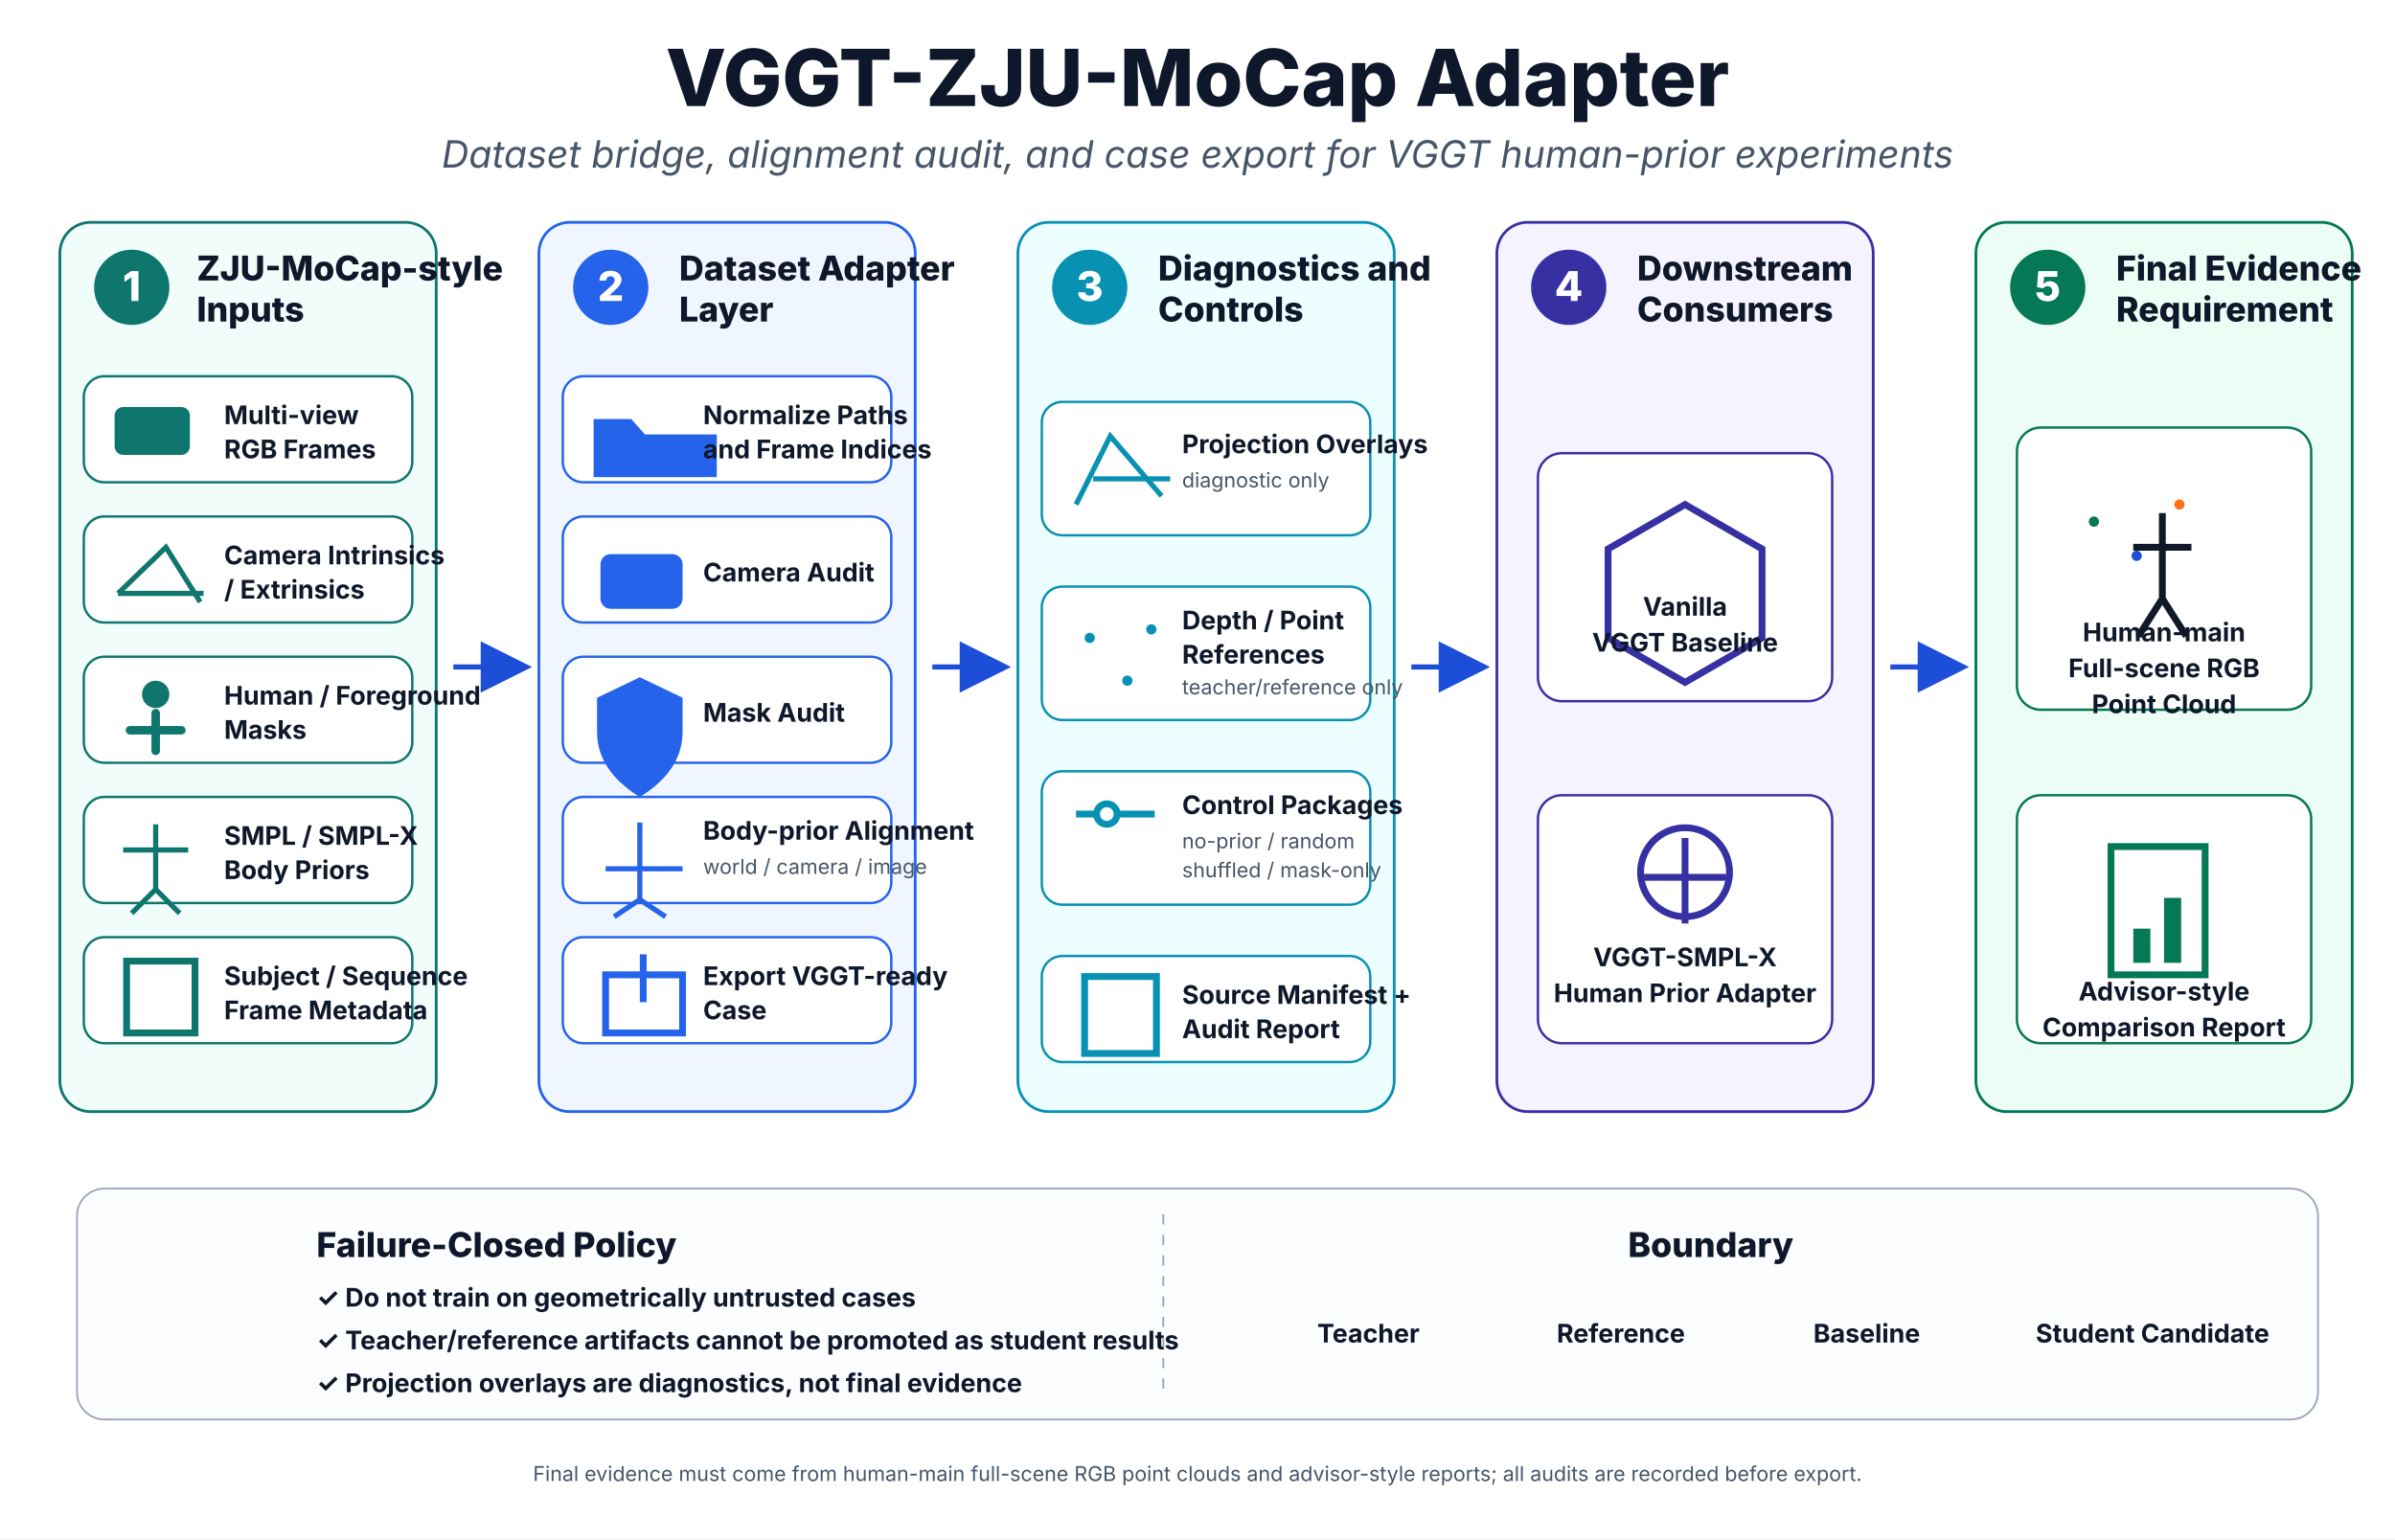
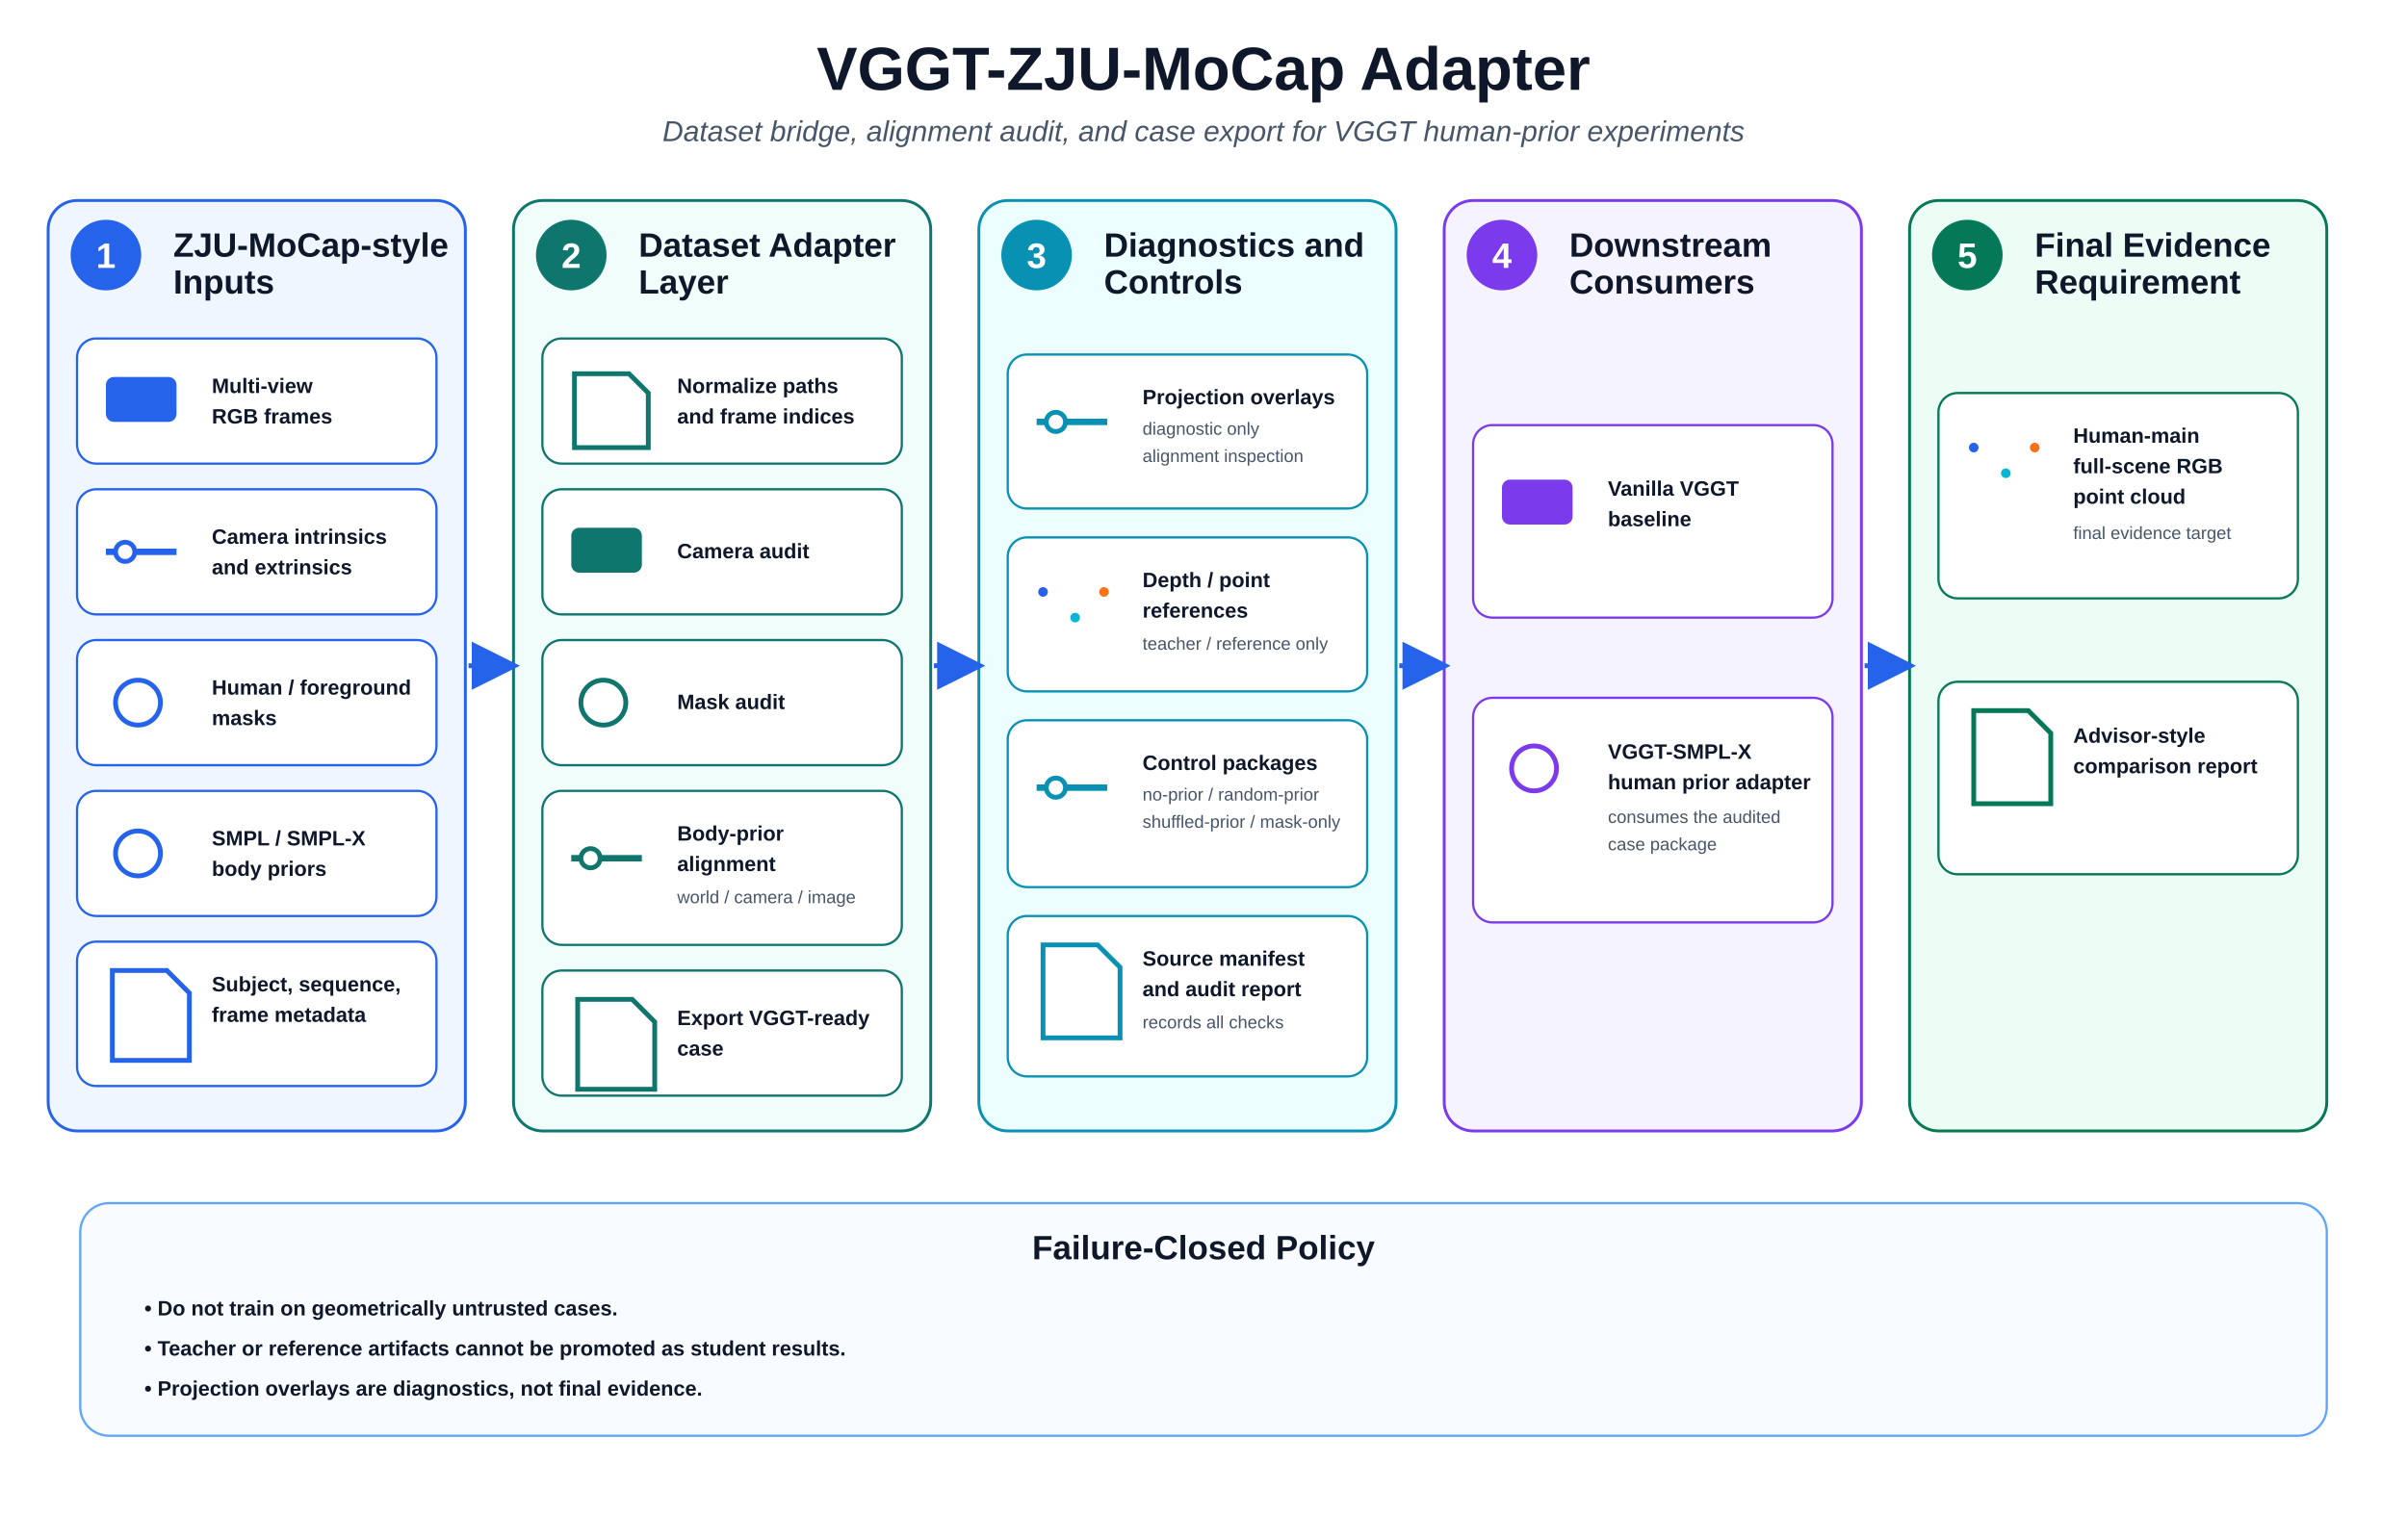
- <svg xmlns="http://www.w3.org/2000/svg" width="1400" height="900" viewBox="0 0 1400 900">
+ <svg xmlns="http://www.w3.org/2000/svg" width="1500" height="960" viewBox="0 0 1500 960">
  <defs>
-     <marker id="a" markerWidth="10" markerHeight="10" refX="8" refY="5" orient="auto">
-       <path d="M0,0 L10,5 L0,10 Z" fill="#1d4ed8" />
+     <marker id="arrow" markerWidth="10" markerHeight="10" refX="8" refY="5" orient="auto">
+       <path d="M0 0 L10 5 L0 10 Z" fill="#2563eb" />
    </marker>
    <style>
-       text{font-family:Inter,Arial,sans-serif;fill:#0f172a}.title{font-size:46px;font-weight:800}.sub{font-size:22px;font-style:italic;fill:#475569}.h{font-size:20px;font-weight:800}.m{font-size:15px;font-weight:700}.s{font-size:12px;fill:#475569}.n{fill:#fff;font-size:24px;font-weight:800}.box{fill:#fff;stroke-width:1.4}.panel{stroke-width:1.6}.arrow{stroke:#1d4ed8;stroke-width:3;marker-end:url(#a)}
+       text{font-family:Arial,Helvetica,sans-serif;fill:#0f172a}.title{font-size:38px;font-weight:700}.sub{font-size:18px;font-style:italic;fill:#475569}.pt{font-size:21px;font-weight:700}.ct{font-size:13px;font-weight:700}.cs{font-size:11px;fill:#475569}.num{font-size:22px;font-weight:700;fill:#fff}.box{fill:#fff;stroke-width:1.4}.arr{stroke:#2563eb;stroke-width:3;marker-end:url(#arrow)}
    </style>
  </defs>
-   <rect width="1400" height="900" fill="#fff" />
-   <text x="700" y="62" text-anchor="middle" class="title">VGGT-ZJU-MoCap Adapter</text>
-   <text x="700" y="98" text-anchor="middle" class="sub">Dataset bridge, alignment audit, and case export for VGGT human-prior experiments</text>
-   <g transform="translate(35 130)">
-     <rect width="220" height="520" rx="18" class="panel" fill="#f0fdfa" stroke="#0f766e" />
-     <circle cx="42" cy="38" r="22" fill="#0f766e" />
-     <text x="42" y="46" text-anchor="middle" class="n">1</text>
-     <text x="80" y="34" class="h" fill="#0f766e">ZJU-MoCap-style</text>
-     <text x="80" y="58" class="h" fill="#0f766e">Inputs</text>
-     <g transform="translate(14 90)">
-       <rect width="192" height="62" rx="12" class="box" stroke="#0f766e" />
-       <rect x="18" y="18" width="44" height="28" rx="5" fill="#0f766e" />
-       <text x="82" y="28" class="m">Multi-view</text>
-       <text x="82" y="48" class="m">RGB Frames</text>
+   <rect width="1500" height="960" fill="#fff" />
+   <text x="750" y="56" text-anchor="middle" class="title">VGGT-ZJU-MoCap Adapter</text>
+   <text x="750" y="88" text-anchor="middle" class="sub">Dataset bridge, alignment audit, and case export for VGGT human-prior experiments</text>
+   <g transform="translate(30 125)">
+     <rect width="260" height="580" rx="18" fill="#eff6ff" stroke="#2563eb" stroke-width="1.8" />
+     <circle cx="36" cy="34" r="22" fill="#2563eb" />
+     <text x="36" y="42" text-anchor="middle" class="num">1</text>
+     <text x="78" y="35" class="pt" fill="#2563eb">ZJU-MoCap-style</text>
+     <text x="78" y="58" class="pt" fill="#2563eb">Inputs</text>
+     <g transform="translate(18 86)">
+       <rect width="224" height="78" rx="12" class="box" stroke="#2563eb" />
+       <rect x="18" y="24" width="44" height="28" rx="5" fill="#2563eb" />
+       <text x="84" y="34" class="ct">Multi-view</text>
+       <text x="84" y="53" class="ct">RGB frames</text>
    </g>
-     <g transform="translate(14 172)">
-       <rect width="192" height="62" rx="12" class="box" stroke="#0f766e" />
-       <path d="M20 45 L48 18 L68 50 M20 45 h50" stroke="#0f766e" stroke-width="3" fill="none" />
-       <text x="82" y="28" class="m">Camera Intrinsics</text>
-       <text x="82" y="48" class="m">/ Extrinsics</text>
+     <g transform="translate(18 180)">
+       <rect width="224" height="78" rx="12" class="box" stroke="#2563eb" />
+       <line x1="18" y1="39" x2="62" y2="39" stroke="#2563eb" stroke-width="4" />
+       <circle cx="30" cy="39" r="6" fill="#fff" stroke="#2563eb" stroke-width="3" />
+       <text x="84" y="34" class="ct">Camera intrinsics</text>
+       <text x="84" y="53" class="ct">and extrinsics</text>
    </g>
-     <g transform="translate(14 254)">
-       <rect width="192" height="62" rx="12" class="box" stroke="#0f766e" />
-       <circle cx="42" cy="22" r="8" fill="#0f766e" />
-       <path d="M42 33 v22 M27 43 h30" stroke="#0f766e" stroke-width="5" stroke-linecap="round" />
-       <text x="82" y="28" class="m">Human / Foreground</text>
-       <text x="82" y="48" class="m">Masks</text>
+     <g transform="translate(18 274)">
+       <rect width="224" height="78" rx="12" class="box" stroke="#2563eb" />
+       <circle cx="38" cy="39" r="14" fill="none" stroke="#2563eb" stroke-width="3" />
+       <text x="84" y="34" class="ct">Human / foreground</text>
+       <text x="84" y="53" class="ct">masks</text>
    </g>
-     <g transform="translate(14 336)">
-       <rect width="192" height="62" rx="12" class="box" stroke="#0f766e" />
-       <path d="M42 16 v38 M23 31 h38 M42 54 l-14 14 M42 54 l14 14" stroke="#0f766e" stroke-width="3" fill="none" />
-       <text x="82" y="28" class="m">SMPL / SMPL-X</text>
-       <text x="82" y="48" class="m">Body Priors</text>
+     <g transform="translate(18 368)">
+       <rect width="224" height="78" rx="12" class="box" stroke="#2563eb" />
+       <circle cx="38" cy="39" r="14" fill="none" stroke="#2563eb" stroke-width="3" />
+       <text x="84" y="34" class="ct">SMPL / SMPL-X</text>
+       <text x="84" y="53" class="ct">body priors</text>
    </g>
-     <g transform="translate(14 418)">
-       <rect width="192" height="62" rx="12" class="box" stroke="#0f766e" />
-       <path d="M25 14 h40 v42 h-40z" fill="none" stroke="#0f766e" stroke-width="4" />
-       <text x="82" y="28" class="m">Subject / Sequence</text>
-       <text x="82" y="48" class="m">Frame Metadata</text>
+     <g transform="translate(18 462)">
+       <rect width="224" height="90" rx="12" class="box" stroke="#2563eb" />
+       <path d="M22 18 h34 l14 14 v42 h-48z" fill="none" stroke="#2563eb" stroke-width="3" />
+       <text x="84" y="31" class="ct">Subject, sequence,</text>
+       <text x="84" y="50" class="ct">frame metadata</text>
    </g>
  </g>
-   <g transform="translate(315 130)">
-     <rect width="220" height="520" rx="18" class="panel" fill="#eff6ff" stroke="#2563eb" />
-     <circle cx="42" cy="38" r="22" fill="#2563eb" />
-     <text x="42" y="46" text-anchor="middle" class="n">2</text>
-     <text x="82" y="34" class="h" fill="#2563eb">Dataset Adapter</text>
-     <text x="82" y="58" class="h" fill="#2563eb">Layer</text>
-     <g transform="translate(14 90)">
-       <rect width="192" height="62" rx="12" class="box" stroke="#2563eb" />
-       <path d="M18 25 h22 l8 9 h42 v25 h-72z" fill="#2563eb" />
-       <text x="82" y="28" class="m">Normalize Paths</text>
-       <text x="82" y="48" class="m">and Frame Indices</text>
+   <g transform="translate(320 125)">
+     <rect width="260" height="580" rx="18" fill="#f0fdfa" stroke="#0f766e" stroke-width="1.8" />
+     <circle cx="36" cy="34" r="22" fill="#0f766e" />
+     <text x="36" y="42" text-anchor="middle" class="num">2</text>
+     <text x="78" y="35" class="pt" fill="#0f766e">Dataset Adapter</text>
+     <text x="78" y="58" class="pt" fill="#0f766e">Layer</text>
+     <g transform="translate(18 86)">
+       <rect width="224" height="78" rx="12" class="box" stroke="#0f766e" />
+       <path d="M20 22 h34 l12 12 v34 h-46z" fill="none" stroke="#0f766e" stroke-width="3" />
+       <text x="84" y="34" class="ct">Normalize paths</text>
+       <text x="84" y="53" class="ct">and frame indices</text>
    </g>
-     <g transform="translate(14 172)">
-       <rect width="192" height="62" rx="12" class="box" stroke="#2563eb" />
-       <rect x="22" y="22" width="48" height="32" rx="6" fill="#2563eb" />
-       <text x="82" y="38" class="m">Camera Audit</text>
+     <g transform="translate(18 180)">
+       <rect width="224" height="78" rx="12" class="box" stroke="#0f766e" />
+       <rect x="18" y="24" width="44" height="28" rx="5" fill="#0f766e" />
+       <text x="84" y="43" class="ct">Camera audit</text>
    </g>
-     <g transform="translate(14 254)">
-       <rect width="192" height="62" rx="12" class="box" stroke="#2563eb" />
-       <path d="M45 12 L70 24 v20 c0 18 -12 30 -25 38 c-13 -8 -25 -20 -25 -38 V24z" fill="#2563eb" />
-       <text x="82" y="38" class="m">Mask Audit</text>
+     <g transform="translate(18 274)">
+       <rect width="224" height="78" rx="12" class="box" stroke="#0f766e" />
+       <circle cx="38" cy="39" r="14" fill="none" stroke="#0f766e" stroke-width="3" />
+       <text x="84" y="43" class="ct">Mask audit</text>
    </g>
-     <g transform="translate(14 336)">
-       <rect width="192" height="62" rx="12" class="box" stroke="#2563eb" />
-       <path d="M45 15 v45 M25 42 h45 M45 60 l-15 10 M45 60 l15 10" stroke="#2563eb" stroke-width="3" fill="none" />
-       <text x="82" y="25" class="m">Body-prior Alignment</text>
-       <text x="82" y="45" class="s">world / camera / image</text>
+     <g transform="translate(18 368)">
+       <rect width="224" height="96" rx="12" class="box" stroke="#0f766e" />
+       <line x1="18" y1="42" x2="62" y2="42" stroke="#0f766e" stroke-width="4" />
+       <circle cx="30" cy="42" r="6" fill="#fff" stroke="#0f766e" stroke-width="3" />
+       <text x="84" y="31" class="ct">Body-prior</text>
+       <text x="84" y="50" class="ct">alignment</text>
+       <text x="84" y="70" class="cs">world / camera / image</text>
    </g>
-     <g transform="translate(14 418)">
-       <rect width="192" height="62" rx="12" class="box" stroke="#2563eb" />
-       <path d="M25 22 h45 v34 h-45z M47 10 v28" stroke="#2563eb" stroke-width="4" fill="none" />
-       <text x="82" y="28" class="m">Export VGGT-ready</text>
-       <text x="82" y="48" class="m">Case</text>
+     <g transform="translate(18 480)">
+       <rect width="224" height="78" rx="12" class="box" stroke="#0f766e" />
+       <path d="M22 18 h34 l14 14 v42 h-48z" fill="none" stroke="#0f766e" stroke-width="3" />
+       <text x="84" y="34" class="ct">Export VGGT-ready</text>
+       <text x="84" y="53" class="ct">case</text>
    </g>
  </g>
-   <g transform="translate(595 130)">
-     <rect width="220" height="520" rx="18" class="panel" fill="#ecfeff" stroke="#0891b2" />
-     <circle cx="42" cy="38" r="22" fill="#0891b2" />
-     <text x="42" y="46" text-anchor="middle" class="n">3</text>
-     <text x="82" y="34" class="h" fill="#0891b2">Diagnostics and</text>
-     <text x="82" y="58" class="h" fill="#0891b2">Controls</text>
-     <g transform="translate(14 105)">
-       <rect width="192" height="78" rx="12" class="box" stroke="#0891b2" />
-       <path d="M20 60 L40 20 L70 55 M30 45 h45" stroke="#0891b2" stroke-width="3" fill="none" />
-       <text x="82" y="30" class="m">Projection Overlays</text>
-       <text x="82" y="50" class="s">diagnostic only</text>
+   <g transform="translate(610 125)">
+     <rect width="260" height="580" rx="18" fill="#ecfeff" stroke="#0891b2" stroke-width="1.8" />
+     <circle cx="36" cy="34" r="22" fill="#0891b2" />
+     <text x="36" y="42" text-anchor="middle" class="num">3</text>
+     <text x="78" y="35" class="pt" fill="#0891b2">Diagnostics and</text>
+     <text x="78" y="58" class="pt" fill="#0891b2">Controls</text>
+     <g transform="translate(18 96)">
+       <rect width="224" height="96" rx="12" class="box" stroke="#0891b2" />
+       <line x1="18" y1="42" x2="62" y2="42" stroke="#0891b2" stroke-width="4" />
+       <circle cx="30" cy="42" r="6" fill="#fff" stroke="#0891b2" stroke-width="3" />
+       <text x="84" y="31" class="ct">Projection overlays</text>
+       <text x="84" y="50" class="cs">diagnostic only</text>
+       <text x="84" y="67" class="cs">alignment inspection</text>
    </g>
-     <g transform="translate(14 213)">
-       <rect width="192" height="78" rx="12" class="box" stroke="#0891b2" />
-       <circle cx="28" cy="30" r="3" fill="#0891b2" />
-       <circle cx="50" cy="55" r="3" fill="#0891b2" />
-       <circle cx="64" cy="25" r="3" fill="#0891b2" />
-       <text x="82" y="25" class="m">Depth / Point</text>
-       <text x="82" y="45" class="m">References</text>
-       <text x="82" y="63" class="s">teacher/reference only</text>
+     <g transform="translate(18 210)">
+       <rect width="224" height="96" rx="12" class="box" stroke="#0891b2" />
+       <circle cx="22" cy="34" r="3" fill="#2563eb" />
+       <circle cx="42" cy="50" r="3" fill="#06b6d4" />
+       <circle cx="60" cy="34" r="3" fill="#f97316" />
+       <text x="84" y="31" class="ct">Depth / point</text>
+       <text x="84" y="50" class="ct">references</text>
+       <text x="84" y="70" class="cs">teacher / reference only</text>
    </g>
-     <g transform="translate(14 321)">
-       <rect width="192" height="78" rx="12" class="box" stroke="#0891b2" />
-       <line x1="20" y1="25" x2="66" y2="25" stroke="#0891b2" stroke-width="4" />
-       <circle cx="38" cy="25" r="6" fill="#fff" stroke="#0891b2" stroke-width="4" />
-       <text x="82" y="25" class="m">Control Packages</text>
-       <text x="82" y="45" class="s">no-prior / random</text>
-       <text x="82" y="62" class="s">shuffled / mask-only</text>
+     <g transform="translate(18 324)">
+       <rect width="224" height="104" rx="12" class="box" stroke="#0891b2" />
+       <line x1="18" y1="42" x2="62" y2="42" stroke="#0891b2" stroke-width="4" />
+       <circle cx="30" cy="42" r="6" fill="#fff" stroke="#0891b2" stroke-width="3" />
+       <text x="84" y="31" class="ct">Control packages</text>
+       <text x="84" y="50" class="cs">no-prior / random-prior</text>
+       <text x="84" y="67" class="cs">shuffled-prior / mask-only</text>
    </g>
-     <g transform="translate(14 429)">
-       <rect width="192" height="62" rx="12" class="box" stroke="#0891b2" />
-       <path d="M25 12 h42 v45 h-42z" fill="none" stroke="#0891b2" stroke-width="4" />
-       <text x="82" y="28" class="m">Source Manifest +</text>
-       <text x="82" y="48" class="m">Audit Report</text>
+     <g transform="translate(18 446)">
+       <rect width="224" height="100" rx="12" class="box" stroke="#0891b2" />
+       <path d="M22 18 h34 l14 14 v44 h-48z" fill="none" stroke="#0891b2" stroke-width="3" />
+       <text x="84" y="31" class="ct">Source manifest</text>
+       <text x="84" y="50" class="ct">and audit report</text>
+       <text x="84" y="70" class="cs">records all checks</text>
    </g>
  </g>
-   <g transform="translate(875 130)">
-     <rect width="220" height="520" rx="18" class="panel" fill="#f5f3ff" stroke="#3730a3" />
-     <circle cx="42" cy="38" r="22" fill="#3730a3" />
-     <text x="42" y="46" text-anchor="middle" class="n">4</text>
-     <text x="82" y="34" class="h" fill="#3730a3">Downstream</text>
-     <text x="82" y="58" class="h" fill="#3730a3">Consumers</text>
-     <g transform="translate(24 135)">
-       <rect width="172" height="145" rx="14" class="box" stroke="#3730a3" />
-       <path d="M86 30 l45 26 v52 l-45 26 l-45 -26 v-52z" fill="none" stroke="#3730a3" stroke-width="4" />
-       <text x="86" y="95" text-anchor="middle" class="m">Vanilla</text>
-       <text x="86" y="116" text-anchor="middle" class="m">VGGT Baseline</text>
+   <g transform="translate(900 125)">
+     <rect width="260" height="580" rx="18" fill="#f5f3ff" stroke="#7c3aed" stroke-width="1.8" />
+     <circle cx="36" cy="34" r="22" fill="#7c3aed" />
+     <text x="36" y="42" text-anchor="middle" class="num">4</text>
+     <text x="78" y="35" class="pt" fill="#7c3aed">Downstream</text>
+     <text x="78" y="58" class="pt" fill="#7c3aed">Consumers</text>
+     <g transform="translate(18 140)">
+       <rect width="224" height="120" rx="12" class="box" stroke="#7c3aed" />
+       <rect x="18" y="34" width="44" height="28" rx="5" fill="#7c3aed" />
+       <text x="84" y="44" class="ct">Vanilla VGGT</text>
+       <text x="84" y="63" class="ct">baseline</text>
    </g>
-     <g transform="translate(24 335)">
-       <rect width="172" height="145" rx="14" class="box" stroke="#3730a3" />
-       <circle cx="86" cy="45" r="26" fill="none" stroke="#3730a3" stroke-width="4" />
-       <path d="M86 25 v50 M62 48 h48" stroke="#3730a3" stroke-width="4" />
-       <text x="86" y="100" text-anchor="middle" class="m">VGGT-SMPL-X</text>
-       <text x="86" y="121" text-anchor="middle" class="m">Human Prior Adapter</text>
+     <g transform="translate(18 310)">
+       <rect width="224" height="140" rx="12" class="box" stroke="#7c3aed" />
+       <circle cx="38" cy="44" r="14" fill="none" stroke="#7c3aed" stroke-width="3" />
+       <text x="84" y="38" class="ct">VGGT-SMPL-X</text>
+       <text x="84" y="57" class="ct">human prior adapter</text>
+       <text x="84" y="78" class="cs">consumes the audited</text>
+       <text x="84" y="95" class="cs">case package</text>
    </g>
  </g>
-   <g transform="translate(1155 130)">
-     <rect width="220" height="520" rx="18" class="panel" fill="#ecfdf5" stroke="#047857" />
-     <circle cx="42" cy="38" r="22" fill="#047857" />
-     <text x="42" y="46" text-anchor="middle" class="n">5</text>
-     <text x="82" y="34" class="h" fill="#047857">Final Evidence</text>
-     <text x="82" y="58" class="h" fill="#047857">Requirement</text>
-     <g transform="translate(24 120)">
-       <rect width="172" height="165" rx="14" class="box" stroke="#047857" />
-       <circle cx="45" cy="55" r="3" fill="#047857" />
-       <circle cx="70" cy="75" r="3" fill="#1d4ed8" />
-       <circle cx="95" cy="45" r="3" fill="#f97316" />
-       <path d="M85 50 v50 M68 70 h34 M85 100 l-14 22 M85 100 l14 22" stroke="#111827" stroke-width="4" />
-       <text x="86" y="125" text-anchor="middle" class="m">Human-main</text>
-       <text x="86" y="146" text-anchor="middle" class="m">Full-scene RGB</text>
-       <text x="86" y="167" text-anchor="middle" class="m">Point Cloud</text>
+   <g transform="translate(1190 125)">
+     <rect width="260" height="580" rx="18" fill="#ecfdf5" stroke="#047857" stroke-width="1.8" />
+     <circle cx="36" cy="34" r="22" fill="#047857" />
+     <text x="36" y="42" text-anchor="middle" class="num">5</text>
+     <text x="78" y="35" class="pt" fill="#047857">Final Evidence</text>
+     <text x="78" y="58" class="pt" fill="#047857">Requirement</text>
+     <g transform="translate(18 120)">
+       <rect width="224" height="128" rx="12" class="box" stroke="#047857" />
+       <circle cx="22" cy="34" r="3" fill="#2563eb" />
+       <circle cx="42" cy="50" r="3" fill="#06b6d4" />
+       <circle cx="60" cy="34" r="3" fill="#f97316" />
+       <text x="84" y="31" class="ct">Human-main</text>
+       <text x="84" y="50" class="ct">full-scene RGB</text>
+       <text x="84" y="69" class="ct">point cloud</text>
+       <text x="84" y="91" class="cs">final evidence target</text>
    </g>
-     <g transform="translate(24 335)">
-       <rect width="172" height="145" rx="14" class="box" stroke="#047857" />
-       <path d="M55 30 h55 v75 h-55z" fill="none" stroke="#047857" stroke-width="4" />
-       <rect x="68" y="78" width="10" height="20" fill="#047857" />
-       <rect x="86" y="60" width="10" height="38" fill="#047857" />
-       <text x="86" y="120" text-anchor="middle" class="m">Advisor-style</text>
-       <text x="86" y="141" text-anchor="middle" class="m">Comparison Report</text>
+     <g transform="translate(18 300)">
+       <rect width="224" height="120" rx="12" class="box" stroke="#047857" />
+       <path d="M22 18 h34 l14 14 v44 h-48z" fill="none" stroke="#047857" stroke-width="3" />
+       <text x="84" y="38" class="ct">Advisor-style</text>
+       <text x="84" y="57" class="ct">comparison report</text>
    </g>
  </g>
-   <line x1="265" y1="390" x2="305" y2="390" class="arrow" />
-   <line x1="545" y1="390" x2="585" y2="390" class="arrow" />
-   <line x1="825" y1="390" x2="865" y2="390" class="arrow" />
-   <line x1="1105" y1="390" x2="1145" y2="390" class="arrow" />
-   <rect x="45" y="695" width="1310" height="135" rx="16" fill="#fbfdff" stroke="#94a3b8" />
-   <text x="185" y="735" class="h" fill="#0f766e">Failure-Closed Policy</text>
-   <text x="185" y="764" class="m">✓ Do not train on geometrically untrusted cases</text>
-   <text x="185" y="789" class="m">✓ Teacher/reference artifacts cannot be promoted as student results</text>
-   <text x="185" y="814" class="m">✓ Projection overlays are diagnostics, not final evidence</text>
-   <line x1="680" y1="710" x2="680" y2="815" stroke="#94a3b8" stroke-dasharray="6 6" />
-   <text x="1000" y="735" text-anchor="middle" class="h" fill="#1e3a8a">Boundary</text>
-   <text x="770" y="785" class="m" fill="#0f766e">Teacher</text>
-   <text x="910" y="785" class="m" fill="#7c3aed">Reference</text>
-   <text x="1060" y="785" class="m" fill="#1d4ed8">Baseline</text>
-   <text x="1190" y="785" class="m" fill="#047857">Student Candidate</text>
-   <text x="700" y="866" text-anchor="middle" class="s">Final evidence must come from human-main full-scene RGB point clouds and advisor-style reports; all audits are recorded before export.</text>
+   <line x1="292" y1="415" x2="318" y2="415" class="arr" />
+   <line x1="582" y1="415" x2="608" y2="415" class="arr" />
+   <line x1="872" y1="415" x2="898" y2="415" class="arr" />
+   <line x1="1162" y1="415" x2="1188" y2="415" class="arr" />
+   <rect x="50" y="750" width="1400" height="145" rx="18" fill="#f8fbff" stroke="#60a5fa" stroke-width="1.4" />
+   <text x="750" y="785" text-anchor="middle" class="pt" fill="#2563eb">Failure-Closed Policy</text>
+   <text x="90" y="820" class="ct">• Do not train on geometrically untrusted cases.</text>
+   <text x="90" y="845" class="ct">• Teacher or reference artifacts cannot be promoted as student results.</text>
+   <text x="90" y="870" class="ct">• Projection overlays are diagnostics, not final evidence.</text>
</svg>
